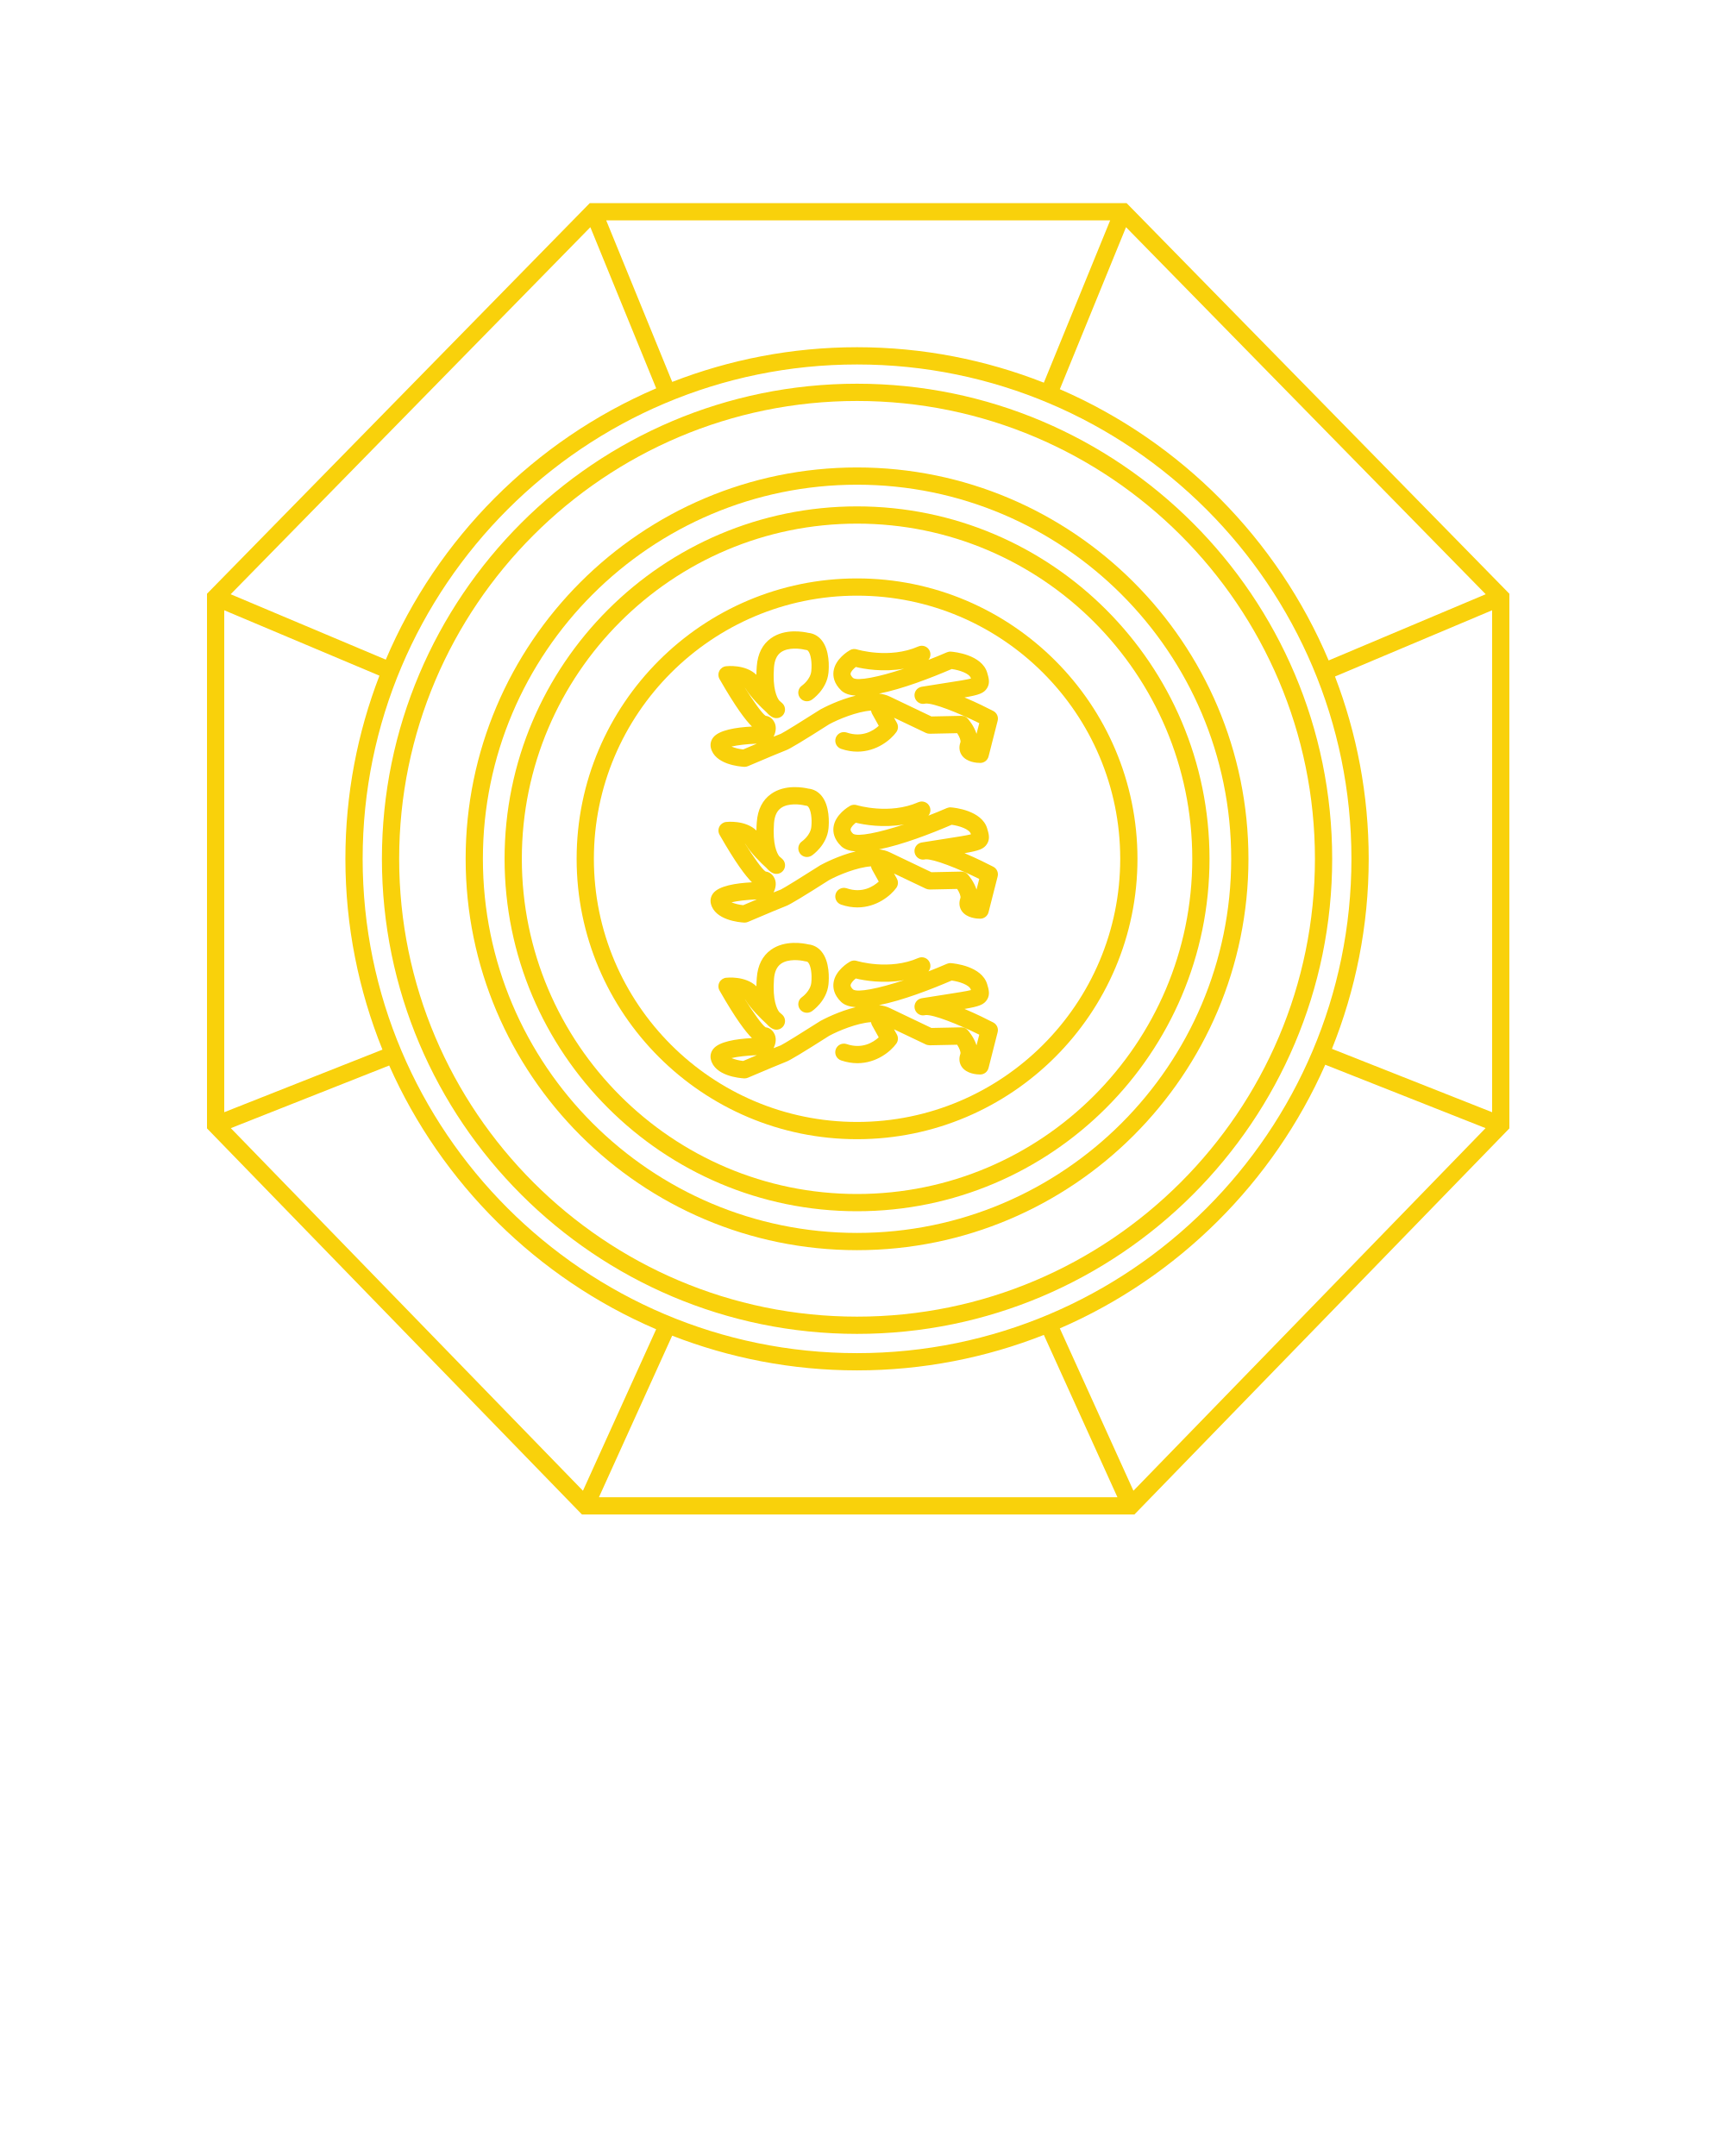
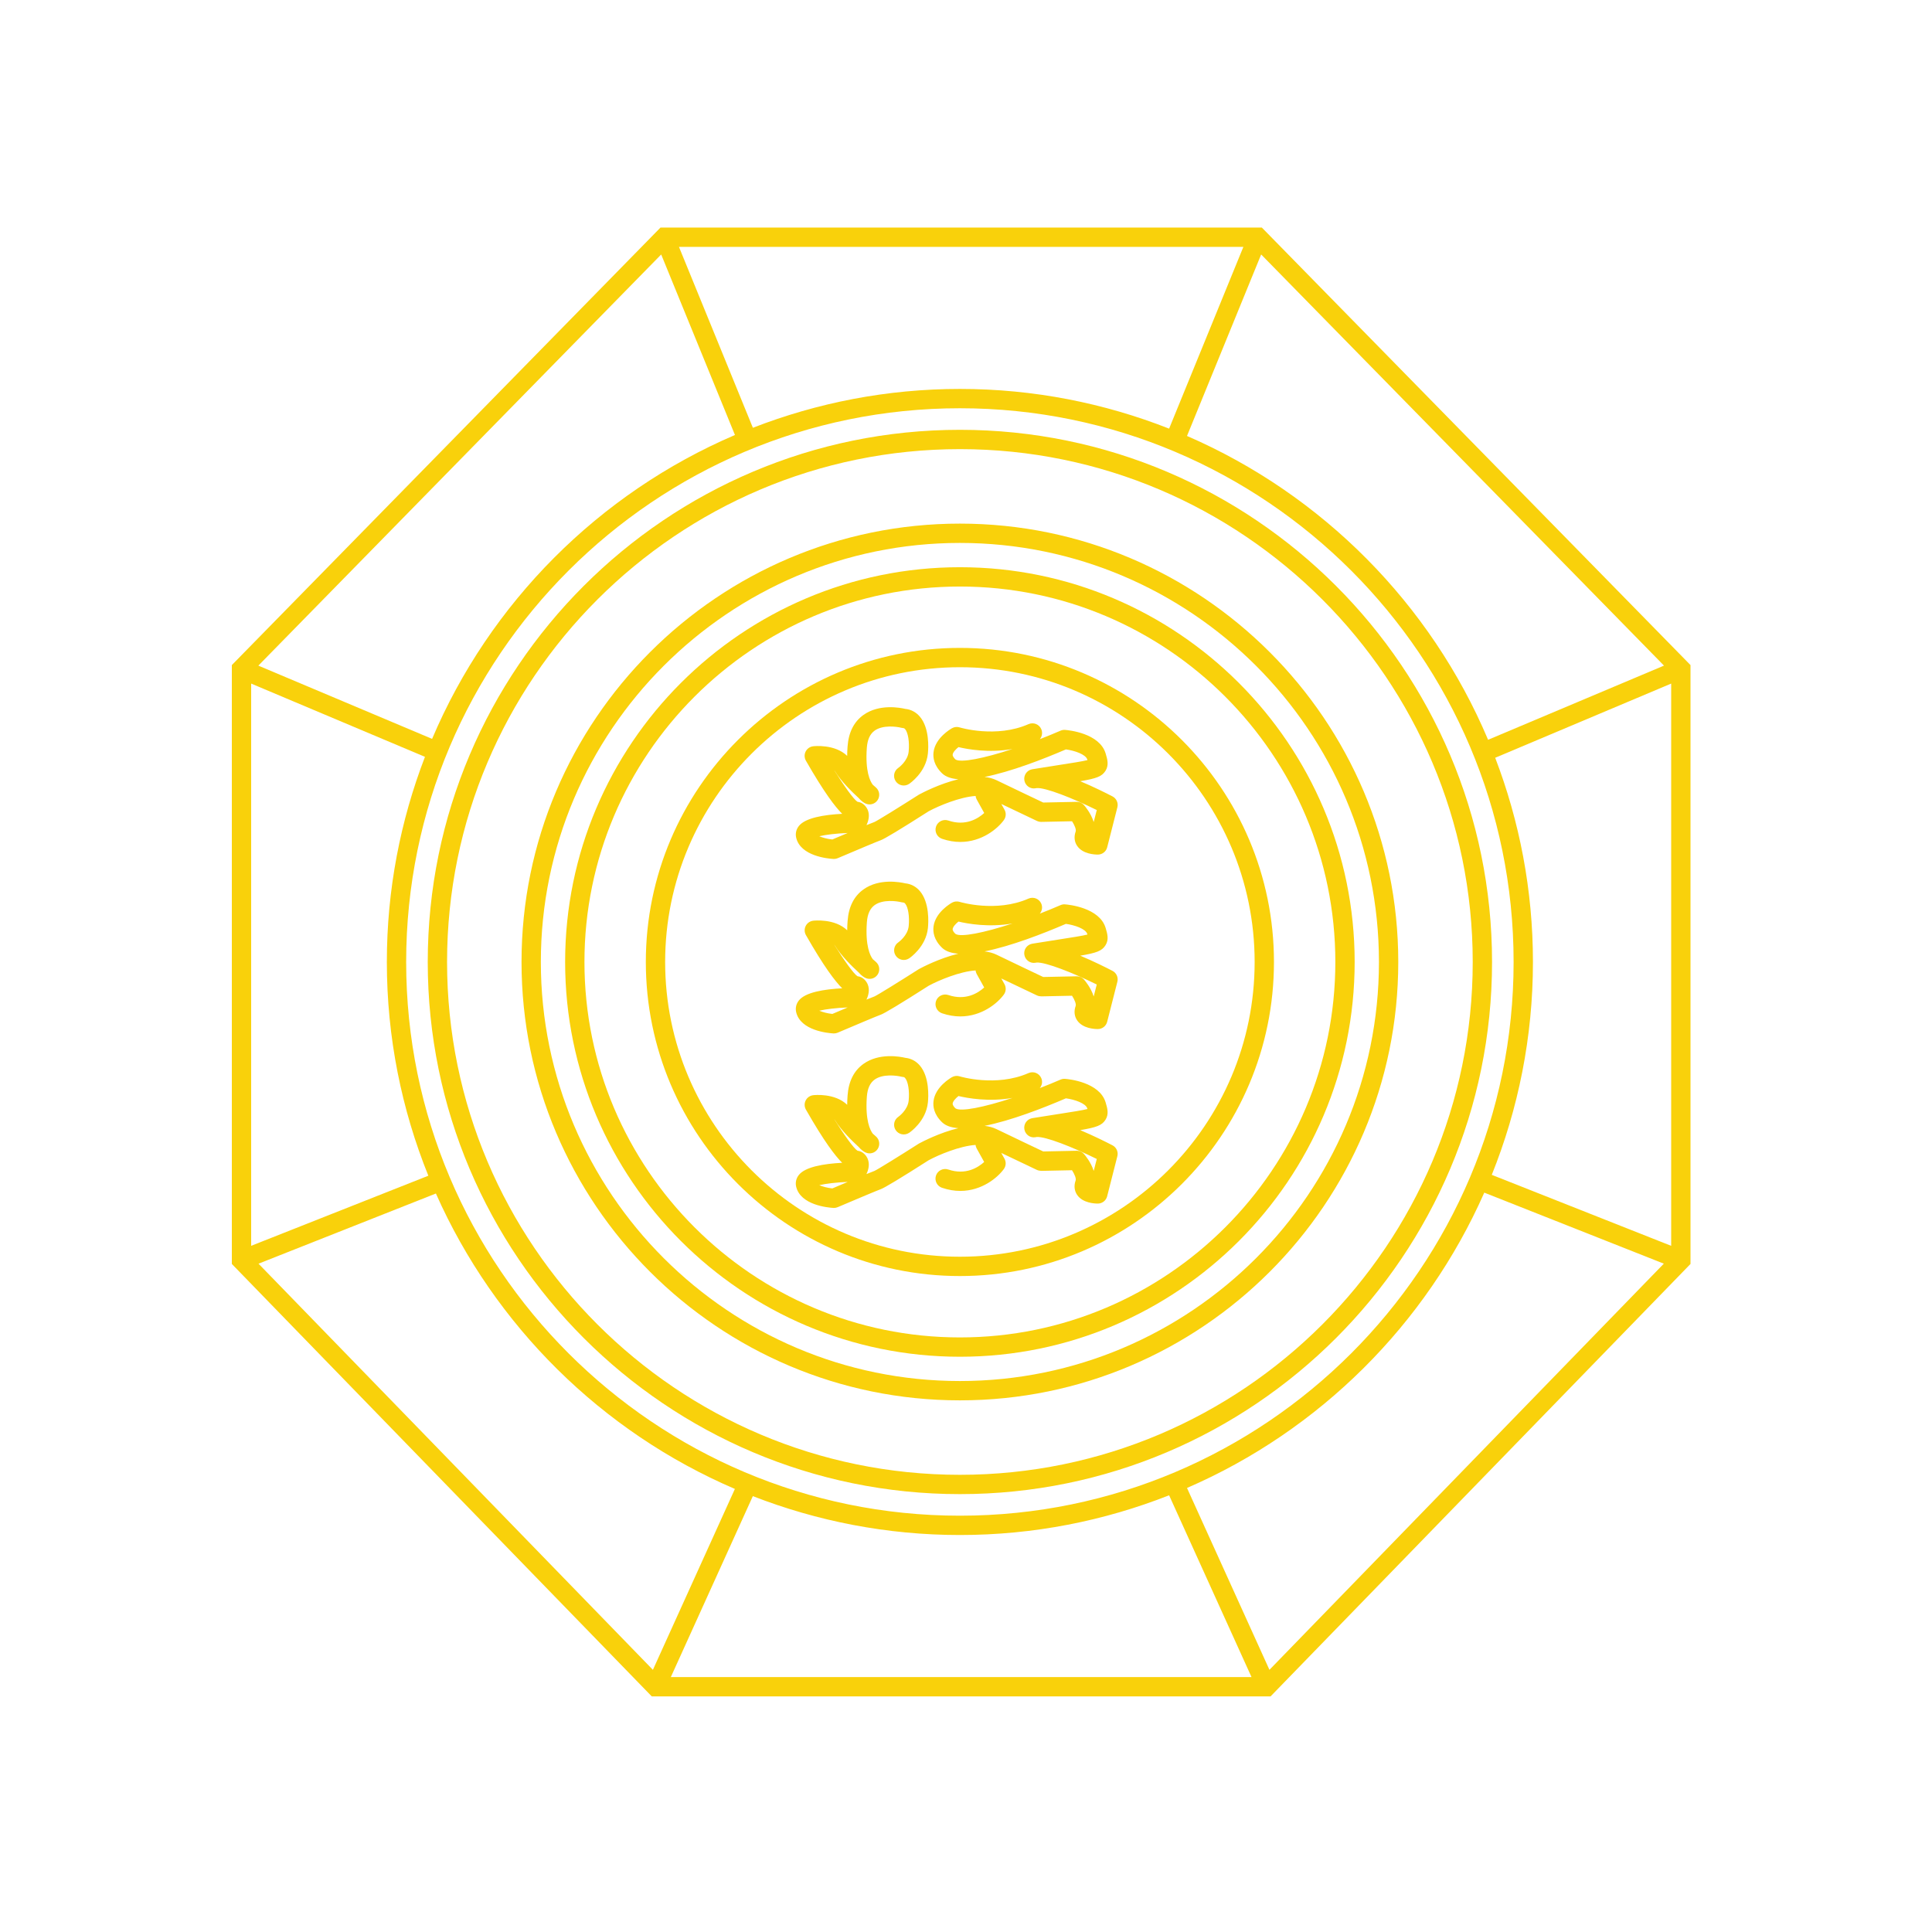
- <svg xmlns="http://www.w3.org/2000/svg" version="1.1" x="0px" y="0px" viewBox="0 0 100 125" style="enable-background:new 0 0 100 100;" xml:space="preserve">
+ <svg xmlns="http://www.w3.org/2000/svg" version="1.1" x="0px" y="0px" viewBox="0 0 100 100" style="enable-background:new 0 0 100 100;" xml:space="preserve">
  <g>
    <path fill="#f9d10b" d="M34.188,11.778l-22.045,22.5L12,34.424V65.422l21.735,22.383h32.029L87.5,65.422   V34.424L65.312,11.778H34.188z M78.344,49.792c0,15.804-12.857,28.66-28.66,28.66   c-15.804,0-28.661-12.856-28.661-28.66S33.88,21.131,49.684,21.131   C65.487,21.131,78.344,33.988,78.344,49.792z M49.684,20.131   c-3.778,0-7.389,0.718-10.715,2.011l-3.826-9.364h29.214l-3.844,9.408   C57.155,20.865,53.505,20.131,49.684,20.131z M38.041,22.515   c-7.039,3.016-12.685,8.677-15.676,15.729l-8.993-3.791l20.851-21.281   L38.041,22.515z M21.996,39.174c-1.27,3.299-1.973,6.877-1.973,10.618   c0,3.91,0.768,7.642,2.148,11.063L13,64.483V35.382L21.996,39.174z M22.562,61.776   c3.037,6.846,8.586,12.338,15.476,15.291l-4.244,9.363L13.381,65.408L22.562,61.776   z M38.967,77.44c3.327,1.294,6.939,2.012,10.717,2.012   c3.821,0,7.472-0.734,10.829-2.056l4.265,9.409H34.722L38.967,77.44z M61.439,77.017   c6.854-2.971,12.37-8.456,15.387-15.286l9.293,3.676L65.706,86.43L61.439,77.017z    M77.214,60.81c1.369-3.409,2.131-7.125,2.131-11.018   c0-3.723-0.696-7.285-1.954-10.57L86.5,35.382v29.102L77.214,60.81z M77.023,38.291   c-2.971-7.036-8.583-12.691-15.584-15.726l3.838-9.394l20.851,21.281   L77.023,38.291z" />
    <path fill="#f9d10b" d="M49.684,22.247c-15.188,0-27.544,12.356-27.544,27.545   c0,15.188,12.356,27.544,27.544,27.544s27.544-12.356,27.544-27.544   C77.228,34.604,64.872,22.247,49.684,22.247z M49.684,76.336   c-14.637,0-26.544-11.907-26.544-26.544S35.047,23.247,49.684,23.247   c14.636,0,26.544,11.908,26.544,26.545S64.32,76.336,49.684,76.336z" />
    <path fill="#f9d10b" d="M49.684,27.102c-12.512,0-22.69,10.179-22.69,22.69   S37.172,72.482,49.684,72.482c12.511,0,22.69-10.179,22.69-22.69   S62.195,27.102,49.684,27.102z M49.684,71.482c-11.96,0-21.69-9.73-21.69-21.69   s9.73-21.69,21.69-21.69s21.69,9.73,21.69,21.69   S61.644,71.482,49.684,71.482z" />
    <path fill="#f9d10b" d="M49.684,29.359c-11.267,0-20.433,9.166-20.433,20.433   s9.166,20.433,20.433,20.433c11.267,0,20.433-9.166,20.433-20.433   S60.951,29.359,49.684,29.359z M49.684,69.225c-10.715,0-19.433-8.718-19.433-19.433   S38.969,30.359,49.684,30.359s19.433,8.718,19.433,19.433S60.399,69.225,49.684,69.225z   " />
    <path fill="#f9d10b" d="M49.684,33.535c-8.964,0-16.256,7.293-16.256,16.257   s7.292,16.256,16.256,16.256c8.963,0,16.256-7.292,16.256-16.256   S58.647,33.535,49.684,33.535z M49.684,65.048c-8.413,0-15.256-6.844-15.256-15.256   c0-8.413,6.844-15.257,15.256-15.257c8.412,0,15.256,6.844,15.256,15.257   C64.94,58.204,58.096,65.048,49.684,65.048z" />
    <path fill="#f9d10b" d="M57.581,41.221c-0.318-0.165-0.961-0.488-1.667-0.785   c0.854-0.146,1.123-0.247,1.307-0.54C57.408,39.6,57.316,39.295,57.228,39   c-0.315-1.051-1.914-1.206-2.096-1.22c-0.081-0.008-0.163,0.007-0.238,0.039   c-0.358,0.155-0.718,0.303-1.073,0.44c0.118-0.141,0.153-0.342,0.074-0.521   c-0.111-0.253-0.403-0.367-0.659-0.257c-1.676,0.739-3.547,0.176-3.565,0.169   c-0.13-0.04-0.274-0.026-0.393,0.041c-0.088,0.05-0.866,0.505-0.958,1.238   c-0.035,0.274,0.014,0.688,0.446,1.102c0.19,0.182,0.48,0.275,0.839,0.302   c-0.979,0.236-1.867,0.702-2.042,0.797c-0.998,0.637-2.138,1.343-2.297,1.414   c-0.059,0.02-0.214,0.082-0.418,0.166c0.095-0.197,0.19-0.506,0.061-0.801   C44.846,41.771,44.686,41.532,44.383,41.5c-0.198-0.122-0.701-0.831-1.208-1.638   c0.02,0.021,0.037,0.044,0.052,0.068c0.314,0.515,0.88,1.068,1.208,1.367   c0.156,0.182,0.298,0.263,0.359,0.291c0.228,0.109,0.499,0.031,0.635-0.181   s0.094-0.491-0.099-0.653c-0.002-0.002-0.062-0.053-0.156-0.137   c-0.137-0.179-0.395-0.688-0.307-1.909c0.031-0.426,0.163-0.717,0.404-0.891   c0.425-0.305,1.138-0.21,1.378-0.148c0.032,0.009,0.066,0.014,0.099,0.016   c0.037,0.002,0.063,0.012,0.101,0.055c0.155,0.182,0.232,0.672,0.183,1.165   c-0.05,0.494-0.518,0.827-0.535,0.84c-0.228,0.153-0.289,0.462-0.136,0.691   c0.153,0.229,0.461,0.291,0.693,0.139c0.036-0.023,0.875-0.594,0.973-1.57   c0.03-0.3,0.088-1.323-0.418-1.915c-0.198-0.231-0.457-0.369-0.751-0.398   c-0.265-0.062-1.348-0.27-2.164,0.312c-0.494,0.352-0.771,0.901-0.824,1.634   c-0.013,0.171-0.019,0.333-0.021,0.485c-0.643-0.619-1.708-0.503-1.76-0.496   c-0.167,0.02-0.312,0.121-0.388,0.271c-0.076,0.15-0.071,0.328,0.012,0.474   C42.646,41,43.225,41.762,43.592,42.123c-0.945,0.049-1.908,0.207-2.243,0.63   c-0.14,0.177-0.189,0.392-0.139,0.607c0.225,0.954,1.644,1.083,1.926,1.099   c0.009,0.001,0.019,0.001,0.028,0.001c0.067,0,0.134-0.014,0.196-0.04   c0.974-0.415,2.083-0.881,2.219-0.927c0.189-0.063,1.037-0.574,2.488-1.501   c0.531-0.288,1.623-0.741,2.429-0.793c0.008,0.062,0.026,0.124,0.058,0.182   l0.389,0.7c-0.31,0.281-0.955,0.699-1.86,0.389   c-0.259-0.087-0.545,0.051-0.634,0.312c-0.089,0.261,0.05,0.545,0.312,0.635   c0.333,0.113,0.65,0.162,0.946,0.162c1.11-0.001,1.928-0.682,2.254-1.133   c0.114-0.157,0.126-0.366,0.032-0.536l-0.165-0.297   c0.958,0.46,1.847,0.88,1.847,0.88c0.07,0.032,0.144,0.048,0.224,0.048   l1.59-0.033c0.129,0.198,0.224,0.428,0.187,0.531   c-0.097,0.271-0.067,0.54,0.085,0.755c0.287,0.408,0.886,0.439,1.063,0.439   c0.229,0,0.428-0.155,0.484-0.377l0.527-2.069   C57.893,41.562,57.787,41.327,57.581,41.221z M43.083,43.451   c-0.265-0.027-0.51-0.096-0.677-0.167c0.334-0.081,0.888-0.146,1.471-0.169   C43.559,43.249,43.262,43.375,43.083,43.451z M49.456,39.309   c-0.072-0.068-0.156-0.168-0.146-0.252c0.015-0.119,0.157-0.273,0.301-0.387   c0.471,0.113,1.573,0.314,2.796,0.098C50.919,39.258,49.728,39.492,49.456,39.309   z M56.61,42.547c-0.143-0.457-0.451-0.817-0.503-0.876   c-0.095-0.107-0.231-0.168-0.374-0.168c-0.003,0-0.007,0-0.01,0l-1.726,0.036   c-0.341-0.161-1.44-0.683-2.41-1.152c-0.191-0.093-0.403-0.147-0.626-0.173   c1.363-0.27,3.021-0.913,4.21-1.425c0.441,0.06,1.026,0.253,1.108,0.525   c0.003,0.01,0.006,0.02,0.009,0.028c-0.267,0.068-0.8,0.15-1.438,0.249   c-0.379,0.06-0.83,0.129-1.363,0.216c-0.027,0.003-0.054,0.008-0.079,0.014   c-0.265,0.057-0.436,0.315-0.385,0.581c0.051,0.267,0.307,0.448,0.572,0.4   c0.022-0.003,0.044-0.007,0.066-0.011c0.452-0.035,1.861,0.521,3.108,1.137   L56.61,42.547z" />
    <path fill="#f9d10b" d="M57.581,50.251c-0.318-0.165-0.961-0.488-1.667-0.785   c0.854-0.146,1.123-0.247,1.307-0.54c0.187-0.296,0.095-0.601,0.006-0.896   c-0.315-1.051-1.914-1.206-2.096-1.22c-0.081-0.008-0.163,0.007-0.238,0.039   c-0.358,0.155-0.718,0.303-1.073,0.44c0.118-0.141,0.153-0.342,0.074-0.521   c-0.111-0.253-0.403-0.366-0.659-0.257c-1.676,0.74-3.547,0.176-3.565,0.169   c-0.13-0.04-0.274-0.026-0.393,0.041c-0.088,0.05-0.866,0.505-0.958,1.238   c-0.035,0.274,0.014,0.688,0.446,1.102c0.19,0.182,0.48,0.275,0.839,0.302   c-0.979,0.236-1.867,0.702-2.042,0.797c-0.998,0.637-2.138,1.343-2.297,1.414   c-0.059,0.02-0.214,0.082-0.418,0.166c0.095-0.197,0.19-0.506,0.061-0.801   c-0.061-0.138-0.221-0.377-0.523-0.409c-0.198-0.122-0.701-0.831-1.208-1.638   c0.02,0.021,0.037,0.044,0.052,0.068c0.314,0.515,0.88,1.068,1.208,1.367   c0.156,0.182,0.298,0.263,0.359,0.291c0.228,0.109,0.499,0.031,0.635-0.181   s0.094-0.491-0.099-0.653c-0.002-0.002-0.062-0.053-0.156-0.137   c-0.137-0.179-0.395-0.688-0.307-1.909c0.031-0.426,0.163-0.717,0.404-0.891   c0.425-0.305,1.138-0.21,1.378-0.148c0.032,0.009,0.066,0.014,0.099,0.016   c0.037,0.002,0.063,0.012,0.101,0.055c0.155,0.182,0.232,0.672,0.183,1.165   c-0.05,0.494-0.518,0.827-0.535,0.84c-0.228,0.153-0.289,0.462-0.136,0.691   c0.153,0.229,0.461,0.29,0.693,0.139c0.036-0.023,0.875-0.594,0.973-1.57   c0.03-0.3,0.088-1.323-0.418-1.915c-0.198-0.231-0.457-0.369-0.751-0.398   c-0.265-0.062-1.348-0.271-2.164,0.312c-0.494,0.352-0.771,0.901-0.824,1.634   C43.858,47.838,43.852,48,43.851,48.152c-0.643-0.619-1.708-0.502-1.76-0.496   c-0.167,0.02-0.312,0.121-0.388,0.271c-0.076,0.15-0.071,0.328,0.012,0.474   c0.93,1.63,1.51,2.392,1.877,2.753c-0.945,0.049-1.908,0.207-2.243,0.63   c-0.14,0.177-0.189,0.392-0.139,0.607c0.225,0.954,1.644,1.083,1.926,1.099   c0.009,0.001,0.019,0.001,0.028,0.001c0.067,0,0.134-0.014,0.196-0.04   c0.974-0.415,2.083-0.881,2.219-0.927c0.189-0.063,1.037-0.574,2.488-1.501   c0.531-0.288,1.623-0.742,2.428-0.793c0.008,0.062,0.026,0.124,0.058,0.182   l0.389,0.7c-0.31,0.281-0.955,0.698-1.86,0.389   c-0.259-0.085-0.545,0.051-0.634,0.312c-0.089,0.261,0.05,0.545,0.312,0.635   c0.333,0.113,0.65,0.162,0.946,0.162c1.11-0.001,1.928-0.682,2.254-1.133   c0.114-0.157,0.126-0.366,0.032-0.536l-0.165-0.297   c0.958,0.46,1.847,0.88,1.847,0.88c0.07,0.032,0.144,0.044,0.224,0.048   l1.59-0.033c0.129,0.198,0.224,0.428,0.187,0.531   c-0.097,0.271-0.067,0.54,0.085,0.755c0.287,0.408,0.886,0.439,1.063,0.439   c0.229,0,0.428-0.155,0.484-0.377l0.527-2.069   C57.893,50.593,57.787,50.357,57.581,50.251z M43.083,52.481   c-0.265-0.027-0.51-0.096-0.677-0.167c0.334-0.081,0.888-0.146,1.471-0.169   C43.559,52.279,43.262,52.405,43.083,52.481z M49.456,48.339   c-0.072-0.068-0.156-0.168-0.146-0.252c0.015-0.119,0.157-0.273,0.301-0.387   c0.471,0.113,1.573,0.314,2.796,0.098C50.919,48.287,49.728,48.522,49.456,48.339   z M56.61,51.577c-0.143-0.457-0.451-0.817-0.503-0.876   C56.011,50.594,55.875,50.533,55.732,50.533c-0.003,0-0.007,0-0.01,0l-1.726,0.036   c-0.341-0.161-1.44-0.683-2.41-1.152c-0.191-0.093-0.403-0.147-0.626-0.173   c1.363-0.27,3.021-0.913,4.21-1.425c0.441,0.06,1.026,0.253,1.108,0.525   c0.003,0.01,0.006,0.02,0.009,0.028c-0.267,0.068-0.8,0.15-1.438,0.249   c-0.379,0.06-0.83,0.129-1.363,0.216c-0.027,0.003-0.054,0.008-0.079,0.014   c-0.265,0.057-0.436,0.315-0.385,0.581c0.051,0.267,0.307,0.447,0.572,0.4   c0.022-0.003,0.044-0.007,0.066-0.011c0.452-0.027,1.861,0.521,3.108,1.137   L56.61,51.577z" />
    <path fill="#f9d10b" d="M57.581,59.281c-0.318-0.165-0.961-0.488-1.667-0.785   c0.853-0.146,1.122-0.247,1.307-0.539c0.187-0.296,0.095-0.601,0.006-0.896   c-0.315-1.051-1.914-1.206-2.096-1.22c-0.081-0.008-0.163,0.007-0.238,0.039   c-0.358,0.155-0.718,0.303-1.073,0.44c0.118-0.141,0.153-0.342,0.074-0.521   c-0.111-0.253-0.403-0.367-0.659-0.257c-1.676,0.739-3.547,0.176-3.565,0.169   c-0.13-0.039-0.274-0.026-0.393,0.041c-0.088,0.05-0.866,0.505-0.958,1.238   c-0.035,0.274,0.014,0.688,0.446,1.102c0.19,0.182,0.48,0.275,0.839,0.302   c-0.979,0.236-1.867,0.702-2.042,0.797c-0.998,0.637-2.138,1.343-2.299,1.415   C45.204,60.625,45.049,60.688,44.846,60.771c0.095-0.196,0.19-0.506,0.061-0.801   c-0.061-0.138-0.221-0.377-0.523-0.409c-0.198-0.122-0.701-0.831-1.208-1.638   c0.02,0.021,0.037,0.044,0.052,0.068c0.314,0.515,0.88,1.068,1.208,1.367   c0.156,0.182,0.298,0.263,0.359,0.291c0.228,0.11,0.499,0.031,0.635-0.181   s0.094-0.491-0.099-0.653c-0.002-0.002-0.062-0.053-0.156-0.137   c-0.137-0.179-0.395-0.688-0.307-1.909c0.031-0.426,0.163-0.717,0.404-0.891   c0.425-0.305,1.138-0.21,1.378-0.148c0.032,0.009,0.066,0.014,0.099,0.016   c0.037,0.002,0.063,0.012,0.101,0.055c0.155,0.182,0.232,0.672,0.183,1.165   c-0.05,0.494-0.518,0.827-0.535,0.84c-0.228,0.153-0.289,0.462-0.136,0.691   s0.461,0.29,0.693,0.139c0.036-0.023,0.875-0.594,0.973-1.57   c0.03-0.3,0.088-1.323-0.418-1.915c-0.198-0.231-0.457-0.369-0.751-0.398   c-0.265-0.062-1.348-0.27-2.164,0.312c-0.494,0.352-0.771,0.901-0.824,1.634   c-0.013,0.171-0.019,0.333-0.021,0.485c-0.643-0.62-1.708-0.503-1.76-0.496   c-0.167,0.02-0.312,0.121-0.388,0.271c-0.076,0.15-0.071,0.328,0.012,0.474   c0.93,1.63,1.51,2.392,1.877,2.753c-0.945,0.049-1.908,0.207-2.243,0.63   c-0.14,0.177-0.189,0.392-0.139,0.607c0.225,0.954,1.644,1.083,1.926,1.099   c0.009,0.001,0.019,0.001,0.028,0.001c0.067,0,0.134-0.014,0.196-0.04   c0.977-0.416,2.087-0.882,2.219-0.927c0.189-0.063,1.037-0.574,2.488-1.501   c0.531-0.288,1.623-0.742,2.428-0.793c0.008,0.062,0.026,0.124,0.058,0.182   l0.389,0.7c-0.31,0.281-0.955,0.698-1.86,0.389   c-0.259-0.086-0.545,0.051-0.634,0.312c-0.089,0.261,0.05,0.545,0.312,0.635   c0.333,0.113,0.65,0.162,0.946,0.162c1.11-0.001,1.928-0.682,2.254-1.133   c0.114-0.157,0.126-0.366,0.032-0.536l-0.165-0.297   c0.958,0.46,1.847,0.88,1.847,0.88c0.07,0.032,0.144,0.04,0.224,0.048   l1.59-0.033c0.129,0.198,0.224,0.428,0.187,0.531   c-0.097,0.272-0.066,0.541,0.085,0.756c0.288,0.408,0.886,0.439,1.063,0.439   c0.229,0,0.428-0.155,0.484-0.377l0.527-2.07   C57.893,59.623,57.787,59.388,57.581,59.281z M43.083,61.512   c-0.265-0.027-0.51-0.096-0.677-0.167c0.335-0.081,0.888-0.146,1.472-0.169   C43.559,61.31,43.262,61.437,43.083,61.512z M49.456,57.369   c-0.072-0.068-0.156-0.168-0.146-0.252c0.015-0.119,0.157-0.273,0.301-0.387   c0.471,0.113,1.573,0.314,2.796,0.098C50.919,57.317,49.728,57.553,49.456,57.369   z M56.61,60.607c-0.143-0.457-0.451-0.817-0.503-0.876   c-0.095-0.107-0.231-0.168-0.374-0.168c-0.003,0-0.007,0-0.01,0l-1.726,0.036   c-0.341-0.161-1.44-0.683-2.41-1.152c-0.191-0.093-0.403-0.147-0.626-0.173   c1.363-0.27,3.021-0.913,4.21-1.425c0.441,0.06,1.026,0.253,1.108,0.525   c0.003,0.01,0.006,0.02,0.009,0.028c-0.266,0.068-0.797,0.15-1.433,0.249   c-0.38,0.059-0.832,0.129-1.368,0.216c-0.027,0.003-0.054,0.008-0.079,0.014   c-0.265,0.057-0.436,0.315-0.385,0.581c0.051,0.267,0.307,0.451,0.572,0.4   c0.022-0.003,0.044-0.007,0.066-0.011c0.452-0.034,1.861,0.521,3.108,1.137   L56.61,60.607z" />
  </g>
</svg>
